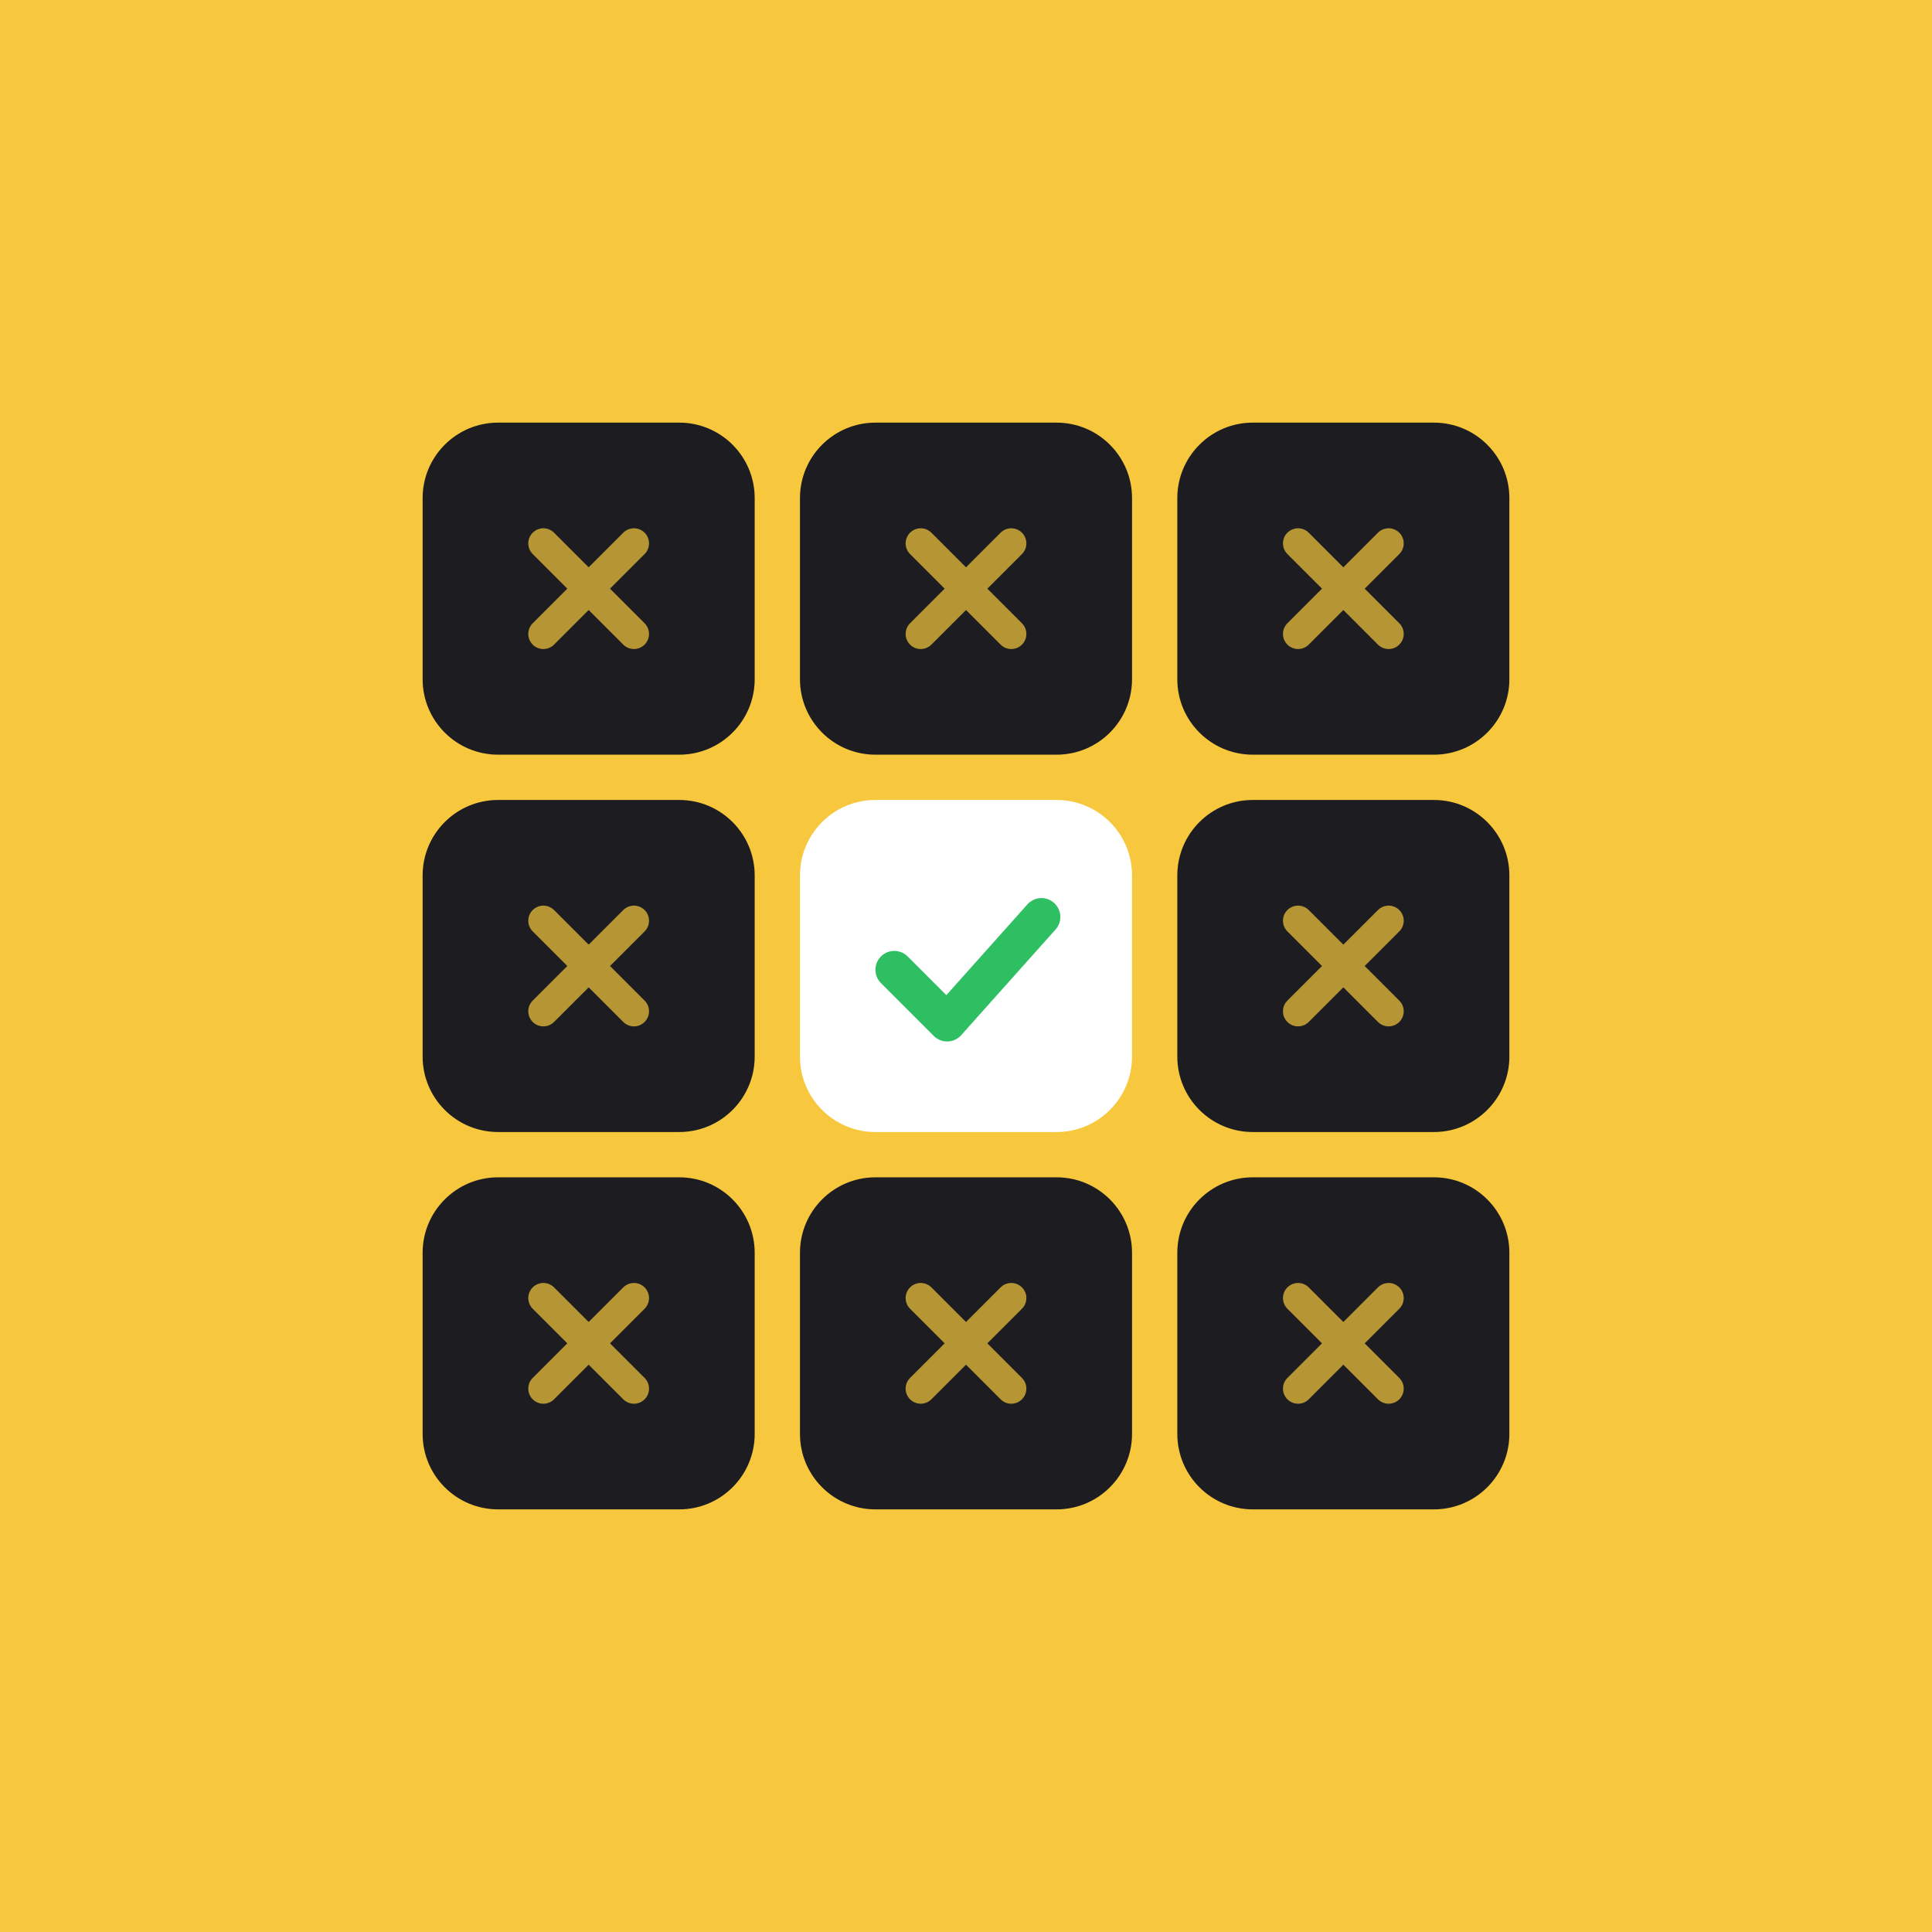
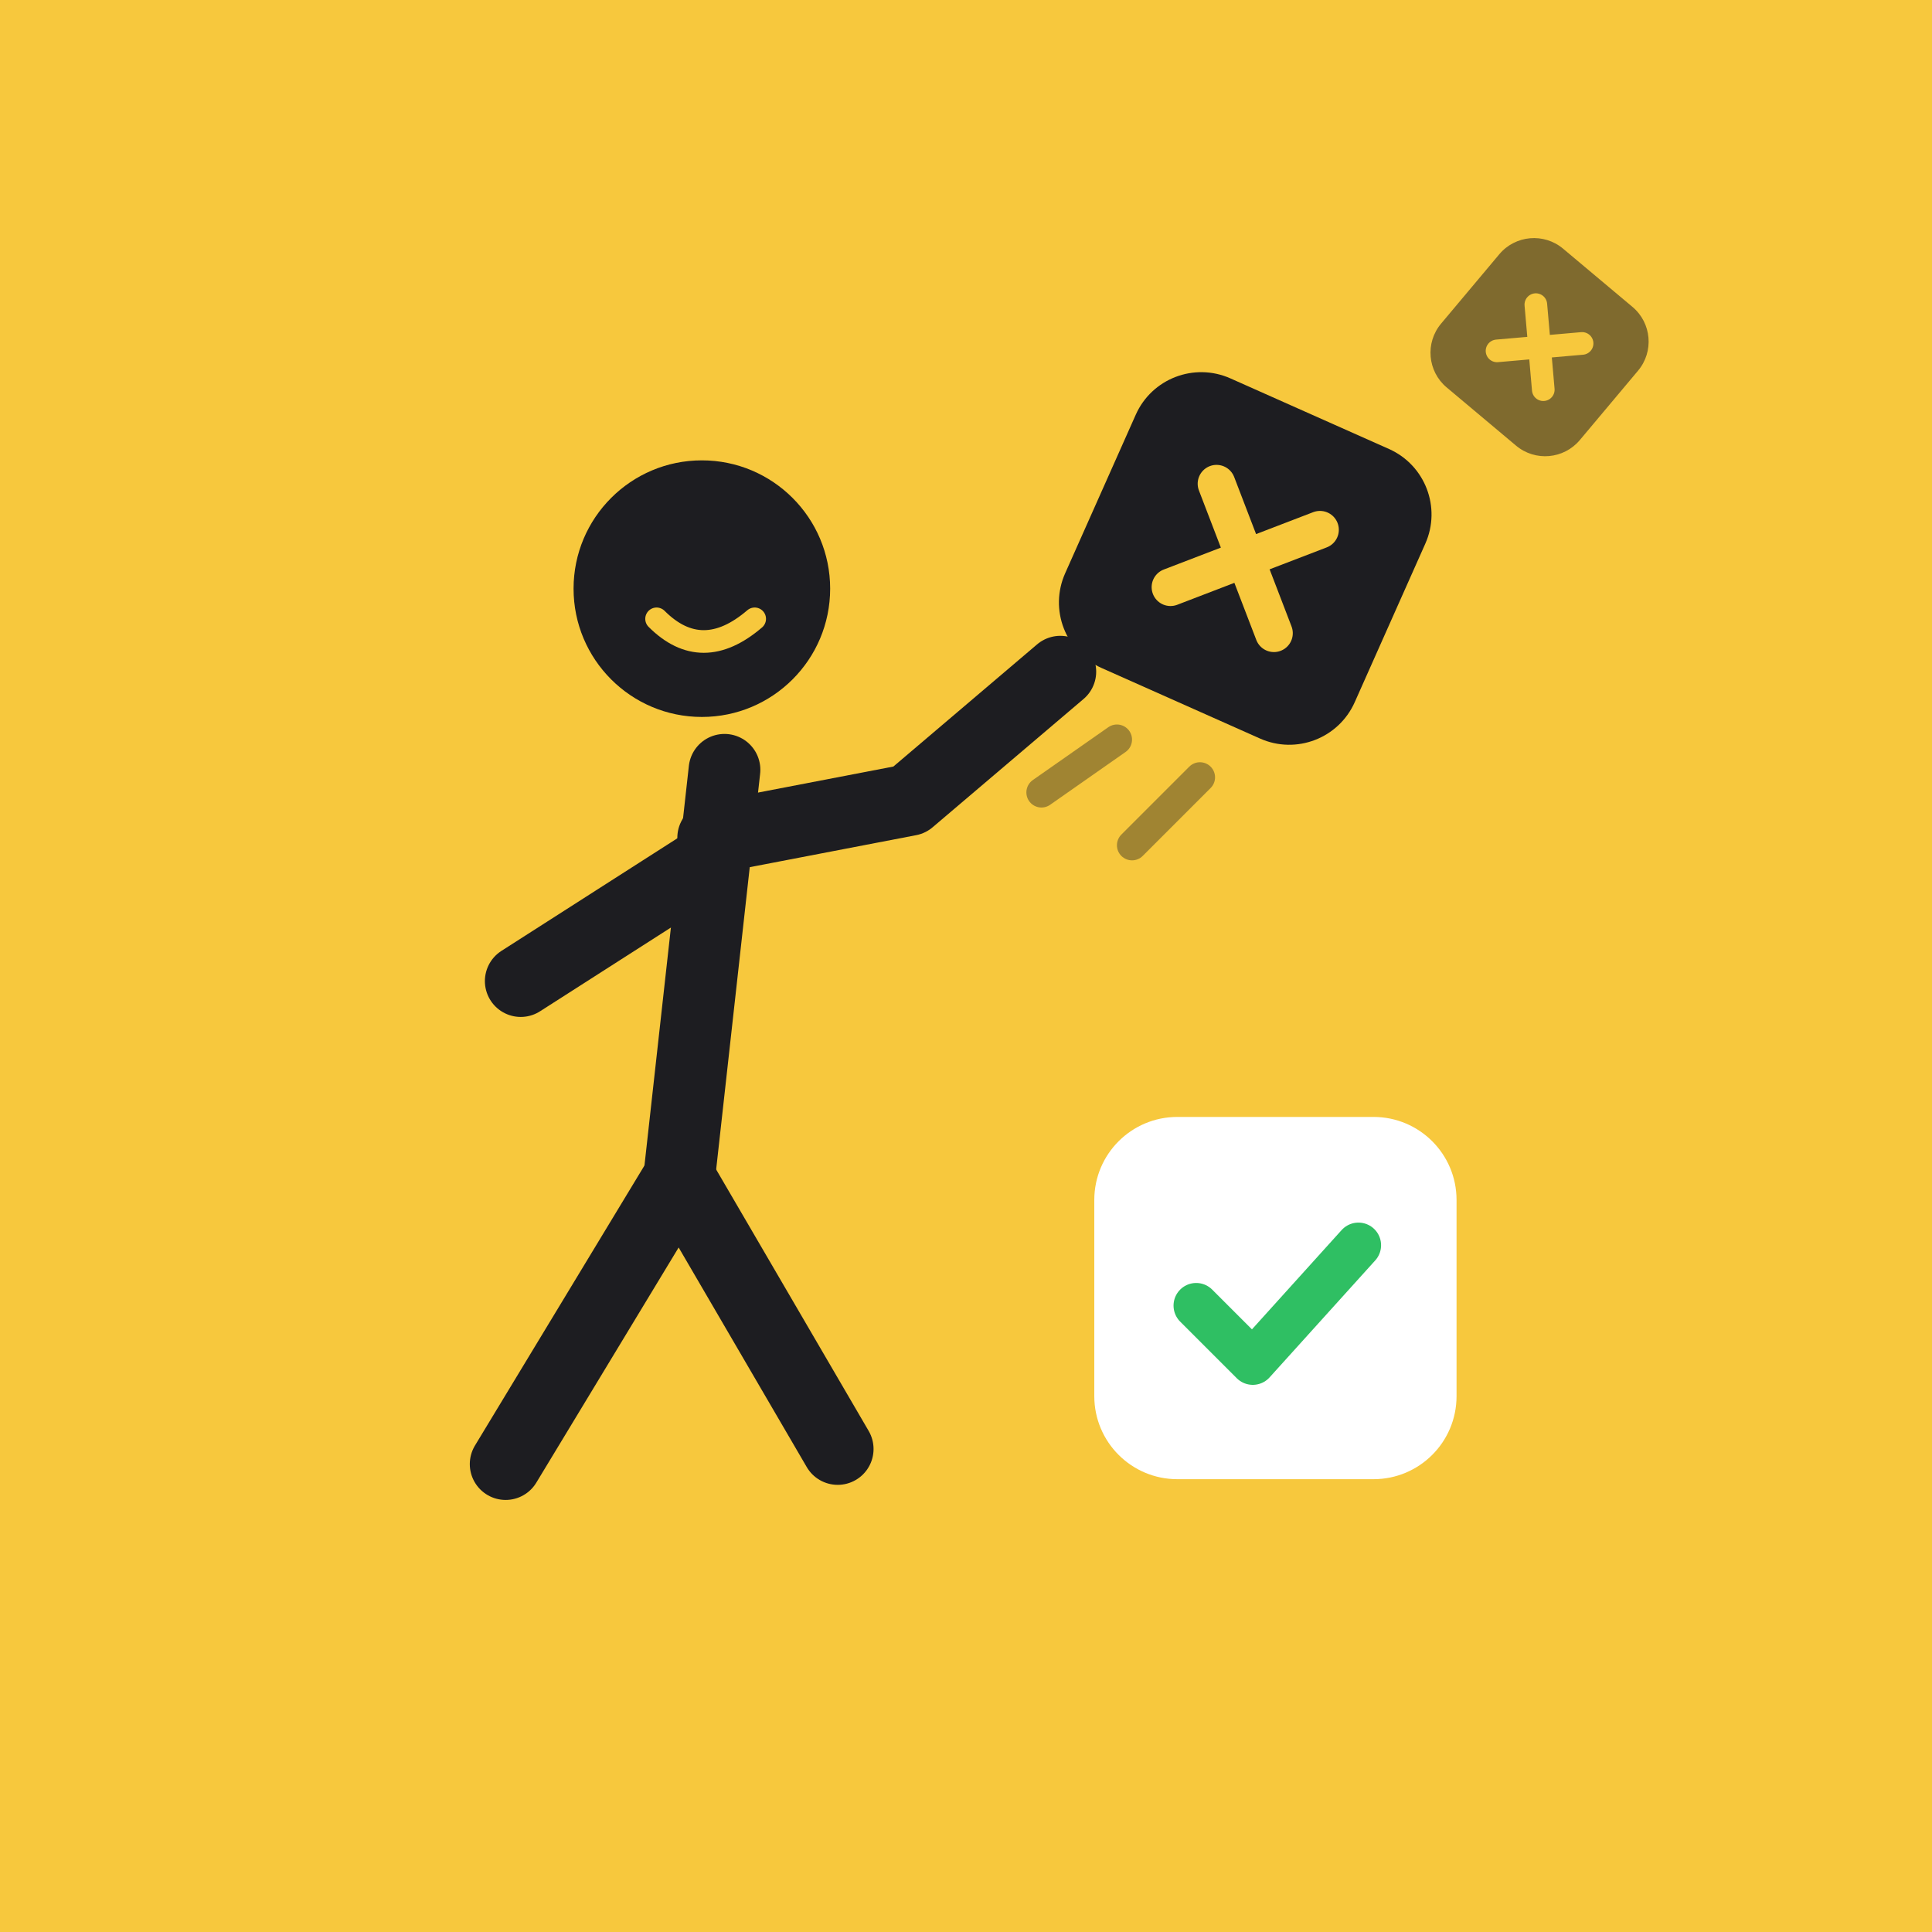
<svg xmlns="http://www.w3.org/2000/svg" viewBox="0 0 512 512">
  <rect width="512" height="512" fill="#f7c83d" />
-   <rect x="112" y="112" width="88" height="88" rx="20" fill="#1d1d21" />
-   <rect x="212" y="112" width="88" height="88" rx="20" fill="#1d1d21" />
-   <rect x="312" y="112" width="88" height="88" rx="20" fill="#1d1d21" />
-   <rect x="112" y="212" width="88" height="88" rx="20" fill="#1d1d21" />
-   <rect x="212" y="212" width="88" height="88" rx="20" fill="#ffffff" />
-   <path d="M237 257l14 14 25-28" fill="none" stroke="#2fbf63" stroke-width="10" stroke-linecap="round" stroke-linejoin="round" />
-   <rect x="312" y="212" width="88" height="88" rx="20" fill="#1d1d21" />
-   <rect x="112" y="312" width="88" height="88" rx="20" fill="#1d1d21" />
-   <rect x="212" y="312" width="88" height="88" rx="20" fill="#1d1d21" />
-   <rect x="312" y="312" width="88" height="88" rx="20" fill="#1d1d21" />
-   <path d="M144 144l24 24M168 144l-24 24M244 144l24 24M268 144l-24 24M344 144l24 24M368 144l-24 24M144 244l24 24M168 244l-24 24M344 244l24 24M368 244l-24 24M144 344l24 24M168 344l-24 24M244 344l24 24M268 344l-24 24M344 344l24 24M368 344l-24 24" stroke="#f7c83d" stroke-opacity=".7" stroke-width="8" stroke-linecap="round" />
+   <g transform="translate(290 296)">
+     <rect width="96" height="96" rx="22" fill="#ffffff" />
+     <path d="M27 50l15 15 28-31" fill="none" stroke="#2fbf63" stroke-width="12" stroke-linecap="round" stroke-linejoin="round" />
+   </g>
+   <g transform="translate(408 92) rotate(40)" opacity=".55">
+     <rect x="-24" y="-24" width="48" height="48" rx="12" fill="#1d1d21" />
+     <path d="M-8 -8l16 16M8 -8l-16 16" stroke="#f7c83d" stroke-width="6" stroke-linecap="round" />
+   </g>
+   <path d="M296 196l-20 14M318 206l-18 18M276 186l-22 8" stroke="#1d1d21" stroke-width="8" stroke-linecap="round" opacity=".4" />
+   <g transform="translate(330 148) rotate(24)">
+     <rect x="-42" y="-42" width="84" height="84" rx="19" fill="#1d1d21" />
+     <path d="M-15 -15l30 30M15 -15l-30 30" stroke="#f7c83d" stroke-width="10" stroke-linecap="round" />
+   </g>
+   <g fill="none" stroke="#1d1d21" stroke-width="19" stroke-linecap="round" stroke-linejoin="round">
+     <circle cx="186" cy="156" r="34" fill="#1d1d21" stroke="none" />
+     <path d="M192 204l-12 108" />
+     <path d="M180 312l-46 76M180 312l42 72" />
+     <path d="M189 222l52 -10 40 -34" />
+     <path d="M188 228l-50 32" />
+   </g>
+   <path d="M174 164q12 12 26 0" fill="none" stroke="#f7c83d" stroke-width="6" stroke-linecap="round" />
</svg>
